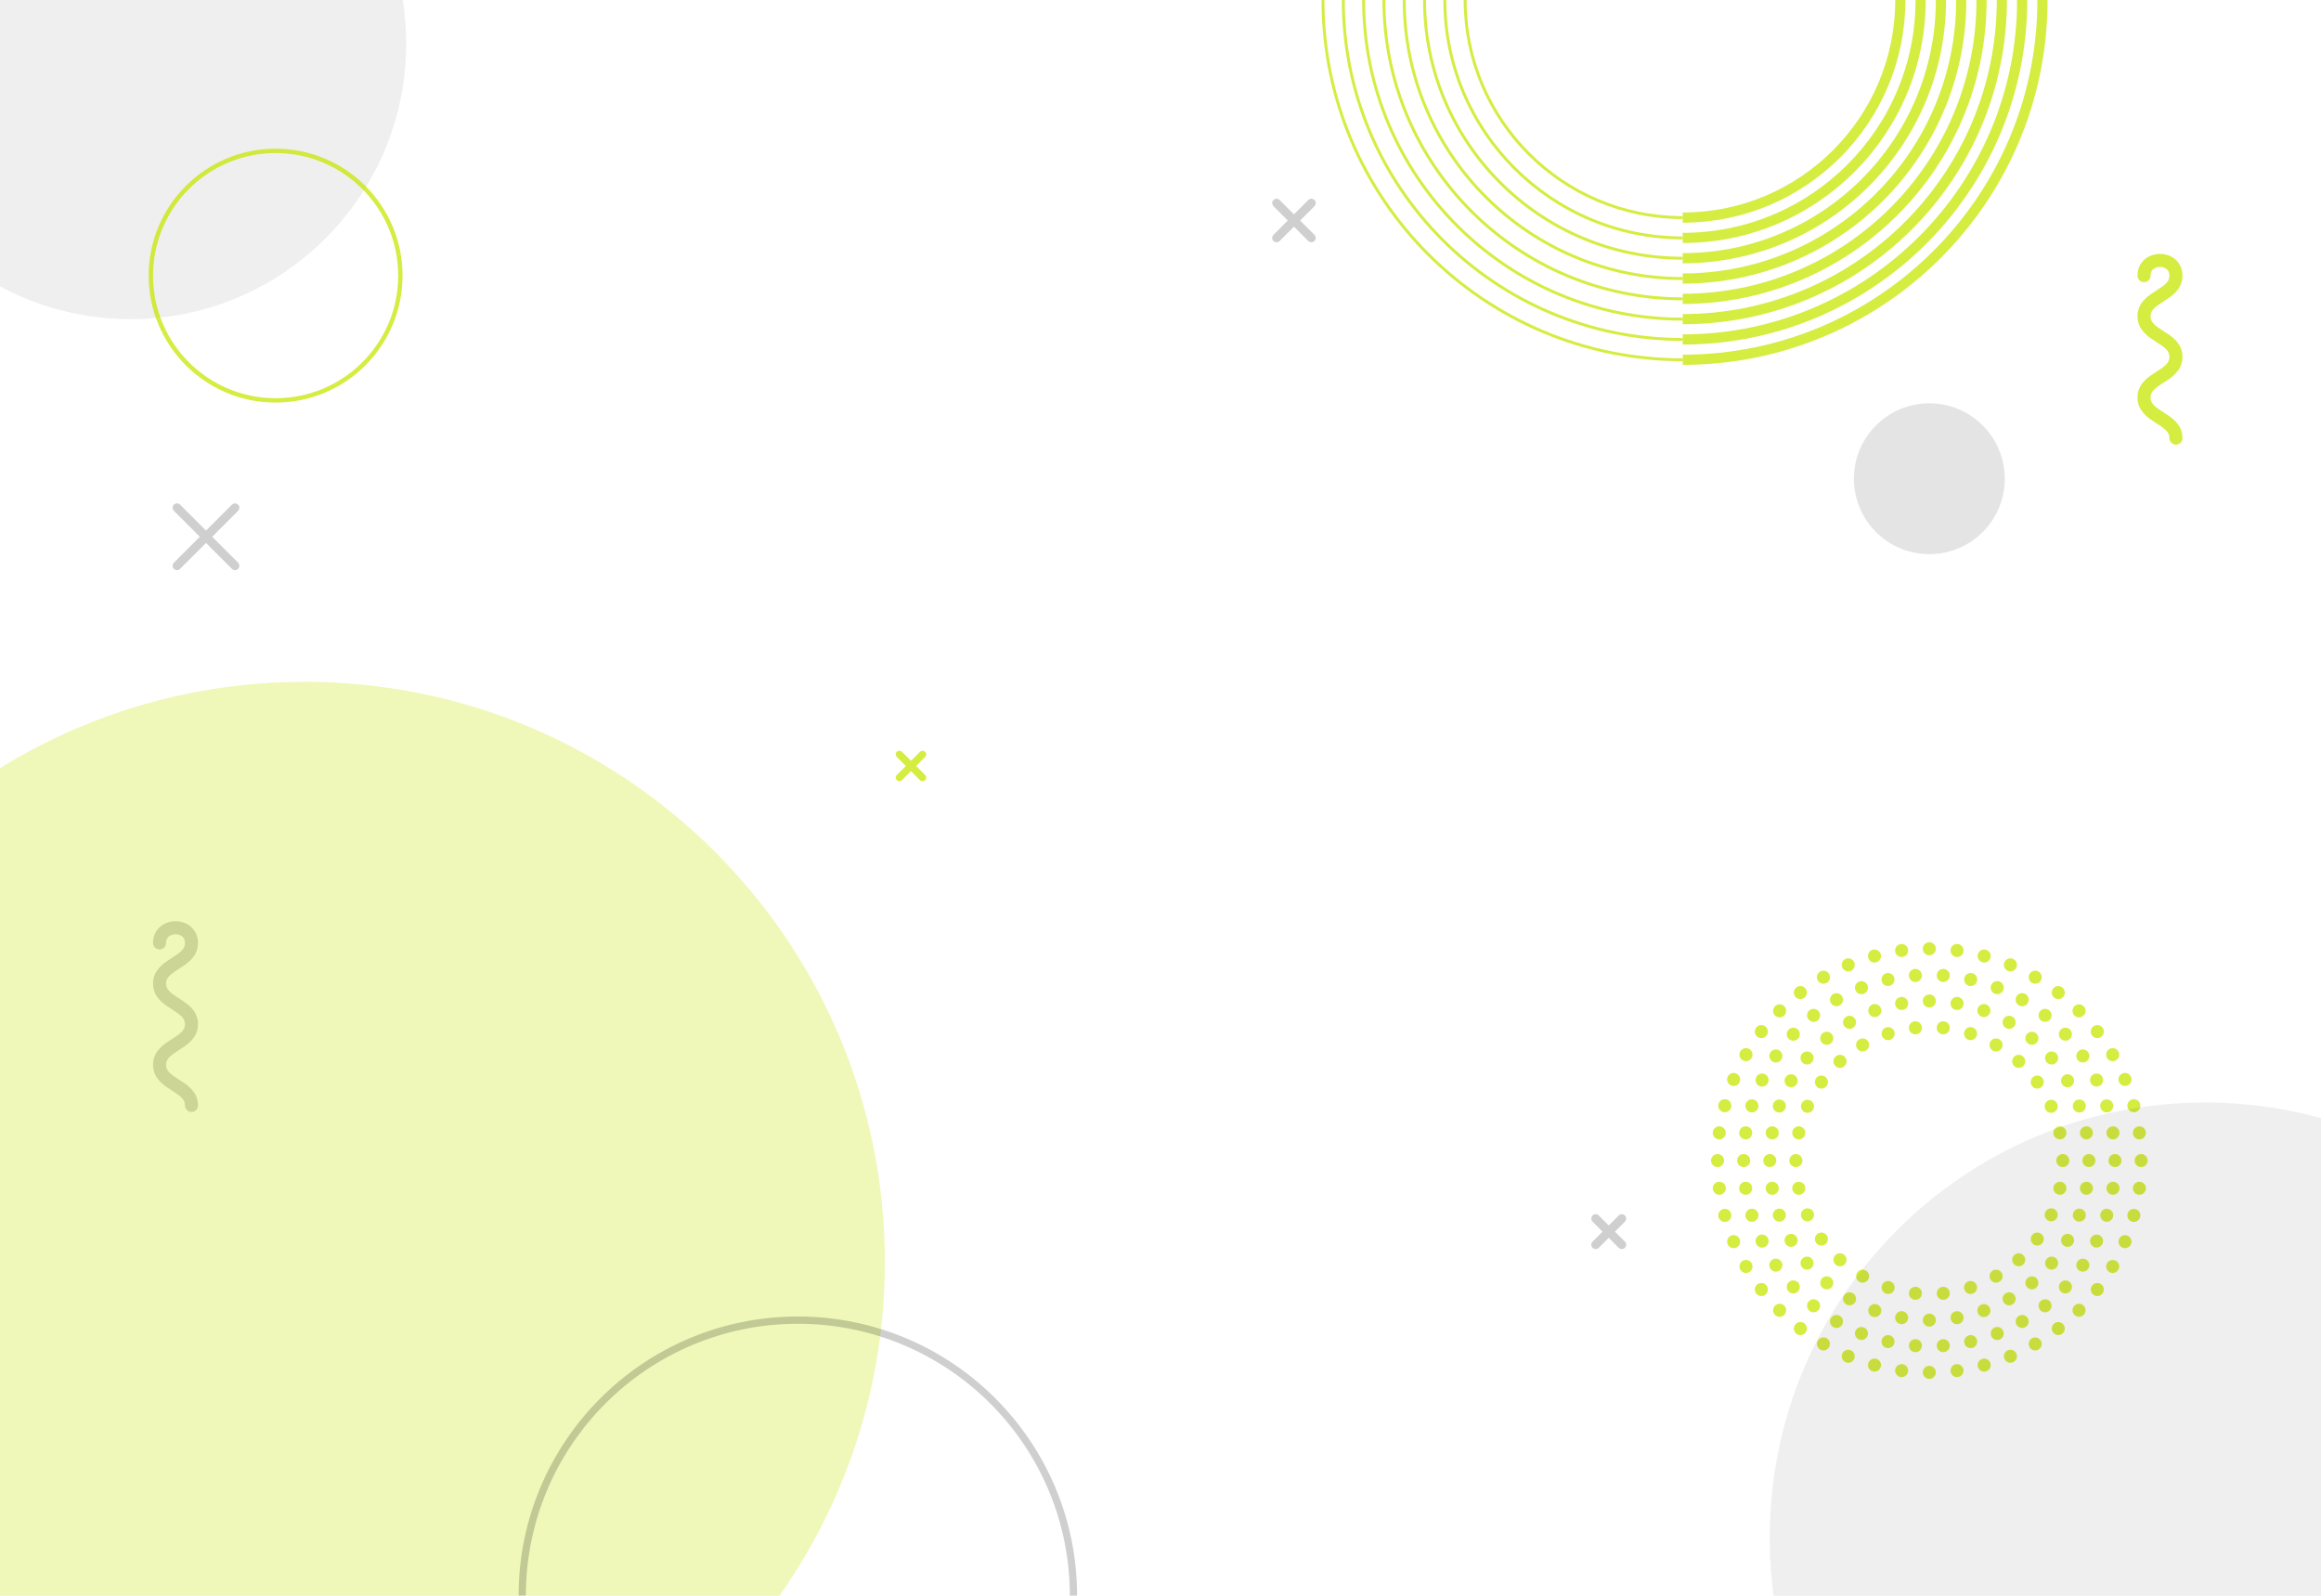
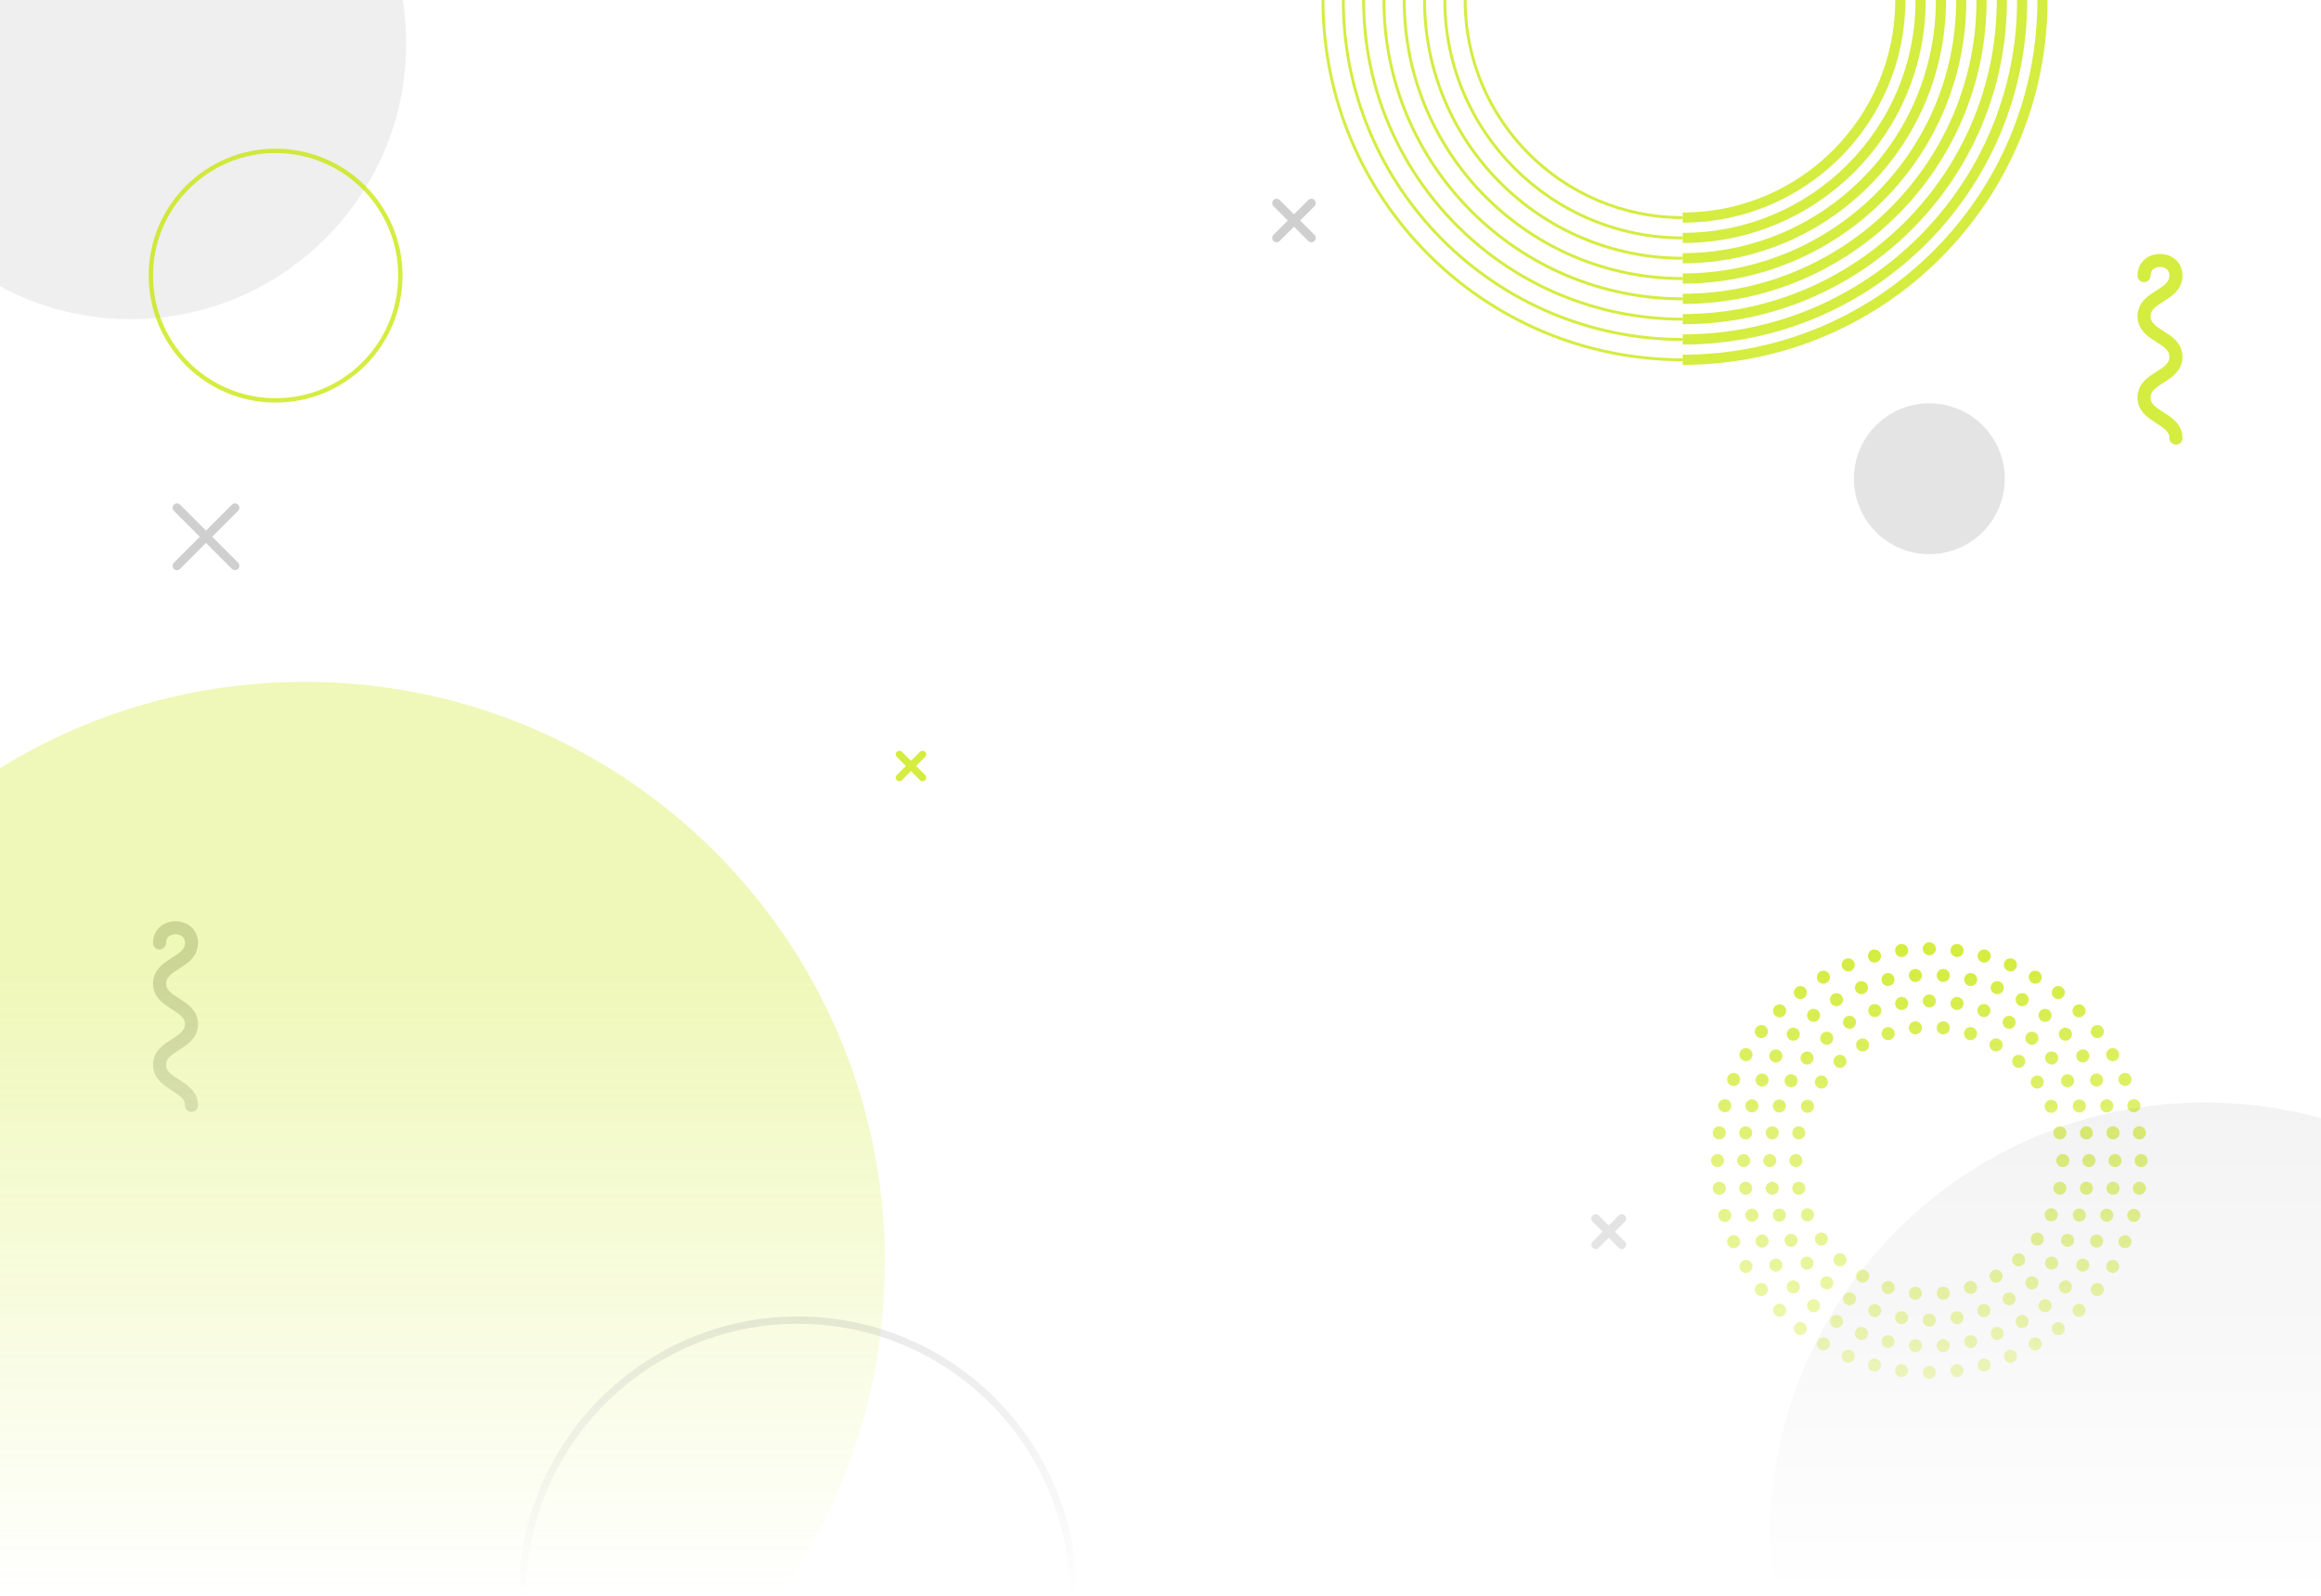
<svg xmlns="http://www.w3.org/2000/svg" width="1600" height="1100" viewBox="0 0 1600 1100" preserveAspectRatio="xMidYMin slice">
-   <g transform="translate(0 0)">
-     <circle cx="90" cy="30" r="190" fill="#0b0d0c" opacity="0.07" />
-     <circle cx="190" cy="190" r="86" fill="none" stroke="#C7E600" stroke-width="3" opacity="0.75" />
-     <g fill="none" stroke="#C7E600" opacity="0.75">
-       <path d="M1010 0 A 150 150 0 0 0 1160 150" stroke-width="2" />
-       <path d="M1160 150 A 150 150 0 0 0 1310 0" stroke-width="7" />
-       <path d="M996 0 A 164 164 0 0 0 1160 164" stroke-width="2" />
-       <path d="M1160 164 A 164 164 0 0 0 1324 0" stroke-width="7" />
-       <path d="M982 0 A 178 178 0 0 0 1160 178" stroke-width="2" />
-       <path d="M1160 178 A 178 178 0 0 0 1338 0" stroke-width="7" />
-       <path d="M968 0 A 192 192 0 0 0 1160 192" stroke-width="2" />
-       <path d="M1160 192 A 192 192 0 0 0 1352 0" stroke-width="7" />
-       <path d="M954 0 A 206 206 0 0 0 1160 206" stroke-width="2" />
-       <path d="M1160 206 A 206 206 0 0 0 1366 0" stroke-width="7" />
-       <path d="M940 0 A 220 220 0 0 0 1160 220" stroke-width="2" />
-       <path d="M1160 220 A 220 220 0 0 0 1380 0" stroke-width="7" />
-       <path d="M926 0 A 234 234 0 0 0 1160 234" stroke-width="2" />
-       <path d="M1160 234 A 234 234 0 0 0 1394 0" stroke-width="7" />
-       <path d="M912 0 A 248 248 0 0 0 1160 248" stroke-width="2" />
-       <path d="M1160 248 A 248 248 0 0 0 1408 0" stroke-width="7" />
+   <defs>
+     <linearGradient id="fade" x1="0" y1="0" x2="0" y2="1">
+       <stop offset="0.6" stop-color="#fff" />
+       <stop offset="1" stop-color="#fff" stop-opacity="0" />
+     </linearGradient>
+     <mask id="fade-mask" maskContentUnits="userSpaceOnUse">
+       <rect width="1600" height="1100" fill="url(#fade)" />
+     </mask>
+   </defs>
+   <g mask="url(#fade-mask)">
+     <g transform="translate(0 0)">
+       <circle cx="90" cy="30" r="190" fill="#0b0d0c" opacity="0.07" />
+       <circle cx="190" cy="190" r="86" fill="none" stroke="#C7E600" stroke-width="3" opacity="0.75" />
+       <g fill="none" stroke="#C7E600" opacity="0.75">
+         <path d="M1010 0 A 150 150 0 0 0 1160 150" stroke-width="2" />
+         <path d="M1160 150 A 150 150 0 0 0 1310 0" stroke-width="7" />
+         <path d="M996 0 A 164 164 0 0 0 1160 164" stroke-width="2" />
+         <path d="M1160 164 A 164 164 0 0 0 1324 0" stroke-width="7" />
+         <path d="M982 0 A 178 178 0 0 0 1160 178" stroke-width="2" />
+         <path d="M1160 178 A 178 178 0 0 0 1338 0" stroke-width="7" />
+         <path d="M968 0 A 192 192 0 0 0 1160 192" stroke-width="2" />
+         <path d="M1160 192 A 192 192 0 0 0 1352 0" stroke-width="7" />
+         <path d="M954 0 A 206 206 0 0 0 1160 206" stroke-width="2" />
+         <path d="M1160 206 A 206 206 0 0 0 1366 0" stroke-width="7" />
+         <path d="M940 0 A 220 220 0 0 0 1160 220" stroke-width="2" />
+         <path d="M1160 220 A 220 220 0 0 0 1380 0" stroke-width="7" />
+         <path d="M926 0 A 234 234 0 0 0 1160 234" stroke-width="2" />
+         <path d="M1160 234 A 234 234 0 0 0 1394 0" stroke-width="7" />
+         <path d="M912 0 A 248 248 0 0 0 1160 248" stroke-width="2" />
+         <path d="M1160 248 A 248 248 0 0 0 1408 0" stroke-width="7" />
+       </g>
+       <circle cx="1330" cy="330" r="52" fill="#0b0d0c" opacity="0.112" />
+       <path d="M1478 190 c0 -14 22 -14 22 0 s-22 14 -22 28 s22 14 22 28 s-22 14 -22 28 s22 14 22 28" fill="none" stroke="#C7E600" stroke-width="9" stroke-linecap="round" opacity="0.75" />
+       <path d="M110 650 c0 -14 22 -14 22 0 s-22 14 -22 28 s22 14 22 28 s-22 14 -22 28 s22 14 22 28" fill="none" stroke="#0b0d0c" stroke-width="9" stroke-linecap="round" opacity="0.2" />
+       <g opacity="0.2">
+         <path d="M122 350 l40 40 M162 350 l-40 40" stroke="#0b0d0c" stroke-width="6" stroke-linecap="round" />
+         <path d="M880 140 l24 24 M904 140 l-24 24" stroke="#0b0d0c" stroke-width="6" stroke-linecap="round" />
+         <path d="M1100 840 l18 18 M1118 840 l-18 18" stroke="#0b0d0c" stroke-width="6" stroke-linecap="round" />
+       </g>
+       <g opacity="0.75">
+         <path d="M620 520 l16 16 M636 520 l-16 16" stroke="#C7E600" stroke-width="5" stroke-linecap="round" />
+       </g>
+       <circle cx="210" cy="870" r="400" fill="#C7E600" opacity="0.28" />
+       <path d="M360 1100 A 190 190 0 0 1 740 1100" fill="none" stroke="#0b0d0c" stroke-width="5" opacity="0.2" />
+       <g fill="#C7E600" opacity="0.75">
+         <circle cx="1422" cy="800" r="4.5" />
+         <circle cx="1420" cy="819.1" r="4.5" />
+         <circle cx="1414" cy="837.4" r="4.5" />
+         <circle cx="1404.4" cy="854.1" r="4.5" />
+         <circle cx="1391.6" cy="868.4" r="4.5" />
+         <circle cx="1376" cy="879.7" r="4.5" />
+         <circle cx="1358.4" cy="887.5" r="4.5" />
+         <circle cx="1339.6" cy="891.5" r="4.5" />
+         <circle cx="1320.4" cy="891.5" r="4.5" />
+         <circle cx="1301.6" cy="887.5" r="4.5" />
+         <circle cx="1284" cy="879.7" r="4.5" />
+         <circle cx="1268.4" cy="868.4" r="4.5" />
+         <circle cx="1255.6" cy="854.1" r="4.5" />
+         <circle cx="1246" cy="837.4" r="4.5" />
+         <circle cx="1240" cy="819.1" r="4.5" />
+         <circle cx="1238" cy="800" r="4.5" />
+         <circle cx="1240" cy="780.9" r="4.5" />
+         <circle cx="1246" cy="762.6" r="4.5" />
+         <circle cx="1255.6" cy="745.9" r="4.5" />
+         <circle cx="1268.4" cy="731.6" r="4.5" />
+         <circle cx="1284" cy="720.3" r="4.5" />
+         <circle cx="1301.6" cy="712.5" r="4.5" />
+         <circle cx="1320.4" cy="708.5" r="4.5" />
+         <circle cx="1339.6" cy="708.5" r="4.5" />
+         <circle cx="1358.4" cy="712.5" r="4.5" />
+         <circle cx="1376" cy="720.3" r="4.5" />
+         <circle cx="1391.6" cy="731.6" r="4.5" />
+         <circle cx="1404.4" cy="745.9" r="4.5" />
+         <circle cx="1414" cy="762.6" r="4.5" />
+         <circle cx="1420" cy="780.9" r="4.5" />
+         <circle cx="1440" cy="800" r="4.5" />
+         <circle cx="1438.3" cy="819.1" r="4.5" />
+         <circle cx="1433.4" cy="837.6" r="4.5" />
+         <circle cx="1425.3" cy="855" r="4.5" />
+         <circle cx="1414.3" cy="870.7" r="4.5" />
+         <circle cx="1400.7" cy="884.3" r="4.5" />
+         <circle cx="1385" cy="895.3" r="4.5" />
+         <circle cx="1367.6" cy="903.4" r="4.5" />
+         <circle cx="1349.1" cy="908.3" r="4.5" />
+         <circle cx="1330" cy="910" r="4.5" />
+         <circle cx="1310.9" cy="908.3" r="4.5" />
+         <circle cx="1292.4" cy="903.4" r="4.5" />
+         <circle cx="1275" cy="895.3" r="4.5" />
+         <circle cx="1259.3" cy="884.3" r="4.5" />
+         <circle cx="1245.7" cy="870.7" r="4.5" />
+         <circle cx="1234.7" cy="855" r="4.5" />
+         <circle cx="1226.6" cy="837.6" r="4.5" />
+         <circle cx="1221.7" cy="819.1" r="4.5" />
+         <circle cx="1220" cy="800" r="4.5" />
+         <circle cx="1221.7" cy="780.9" r="4.5" />
+         <circle cx="1226.6" cy="762.4" r="4.5" />
+         <circle cx="1234.7" cy="745" r="4.5" />
+         <circle cx="1245.7" cy="729.3" r="4.5" />
+         <circle cx="1259.3" cy="715.7" r="4.5" />
+         <circle cx="1275" cy="704.7" r="4.5" />
+         <circle cx="1292.4" cy="696.6" r="4.5" />
+         <circle cx="1310.9" cy="691.7" r="4.5" />
+         <circle cx="1330" cy="690" r="4.5" />
+         <circle cx="1349.1" cy="691.7" r="4.5" />
+         <circle cx="1367.6" cy="696.6" r="4.5" />
+         <circle cx="1385" cy="704.7" r="4.5" />
+         <circle cx="1400.7" cy="715.7" r="4.5" />
+         <circle cx="1414.3" cy="729.3" r="4.5" />
+         <circle cx="1425.3" cy="745" r="4.5" />
+         <circle cx="1433.4" cy="762.4" r="4.5" />
+         <circle cx="1438.3" cy="780.9" r="4.5" />
+         <circle cx="1458" cy="800" r="4.5" />
+         <circle cx="1456.6" cy="819.1" r="4.5" />
+         <circle cx="1452.3" cy="837.7" r="4.5" />
+         <circle cx="1445.3" cy="855.5" r="4.5" />
+         <circle cx="1435.8" cy="872.1" r="4.5" />
+         <circle cx="1423.8" cy="887.1" r="4.5" />
+         <circle cx="1409.8" cy="900.1" r="4.5" />
+         <circle cx="1394" cy="910.9" r="4.5" />
+         <circle cx="1376.8" cy="919.2" r="4.5" />
+         <circle cx="1358.5" cy="924.8" r="4.5" />
+         <circle cx="1339.6" cy="927.6" r="4.5" />
+         <circle cx="1320.4" cy="927.6" r="4.5" />
+         <circle cx="1301.5" cy="924.8" r="4.5" />
+         <circle cx="1283.2" cy="919.2" r="4.5" />
+         <circle cx="1266" cy="910.9" r="4.5" />
+         <circle cx="1250.2" cy="900.1" r="4.5" />
+         <circle cx="1236.2" cy="887.1" r="4.5" />
+         <circle cx="1224.2" cy="872.1" r="4.5" />
+         <circle cx="1214.7" cy="855.5" r="4.5" />
+         <circle cx="1207.7" cy="837.7" r="4.5" />
+         <circle cx="1203.4" cy="819.1" r="4.5" />
+         <circle cx="1202" cy="800" r="4.5" />
+         <circle cx="1203.4" cy="780.9" r="4.5" />
+         <circle cx="1207.7" cy="762.3" r="4.5" />
+         <circle cx="1214.7" cy="744.5" r="4.5" />
+         <circle cx="1224.2" cy="727.9" r="4.5" />
+         <circle cx="1236.2" cy="712.9" r="4.5" />
+         <circle cx="1250.2" cy="699.9" r="4.5" />
+         <circle cx="1266" cy="689.1" r="4.5" />
+         <circle cx="1283.2" cy="680.8" r="4.5" />
+         <circle cx="1301.5" cy="675.2" r="4.5" />
+         <circle cx="1320.4" cy="672.4" r="4.5" />
+         <circle cx="1339.6" cy="672.4" r="4.5" />
+         <circle cx="1358.5" cy="675.2" r="4.5" />
+         <circle cx="1376.8" cy="680.8" r="4.5" />
+         <circle cx="1394" cy="689.1" r="4.5" />
+         <circle cx="1409.8" cy="699.9" r="4.5" />
+         <circle cx="1423.8" cy="712.9" r="4.5" />
+         <circle cx="1435.8" cy="727.9" r="4.5" />
+         <circle cx="1445.3" cy="744.5" r="4.5" />
+         <circle cx="1452.3" cy="762.3" r="4.5" />
+         <circle cx="1456.6" cy="780.9" r="4.5" />
+         <circle cx="1476" cy="800" r="4.5" />
+         <circle cx="1474.8" cy="819.1" r="4.5" />
+         <circle cx="1471" cy="837.8" r="4.5" />
+         <circle cx="1464.9" cy="855.9" r="4.5" />
+         <circle cx="1456.4" cy="873" r="4.5" />
+         <circle cx="1445.8" cy="888.9" r="4.5" />
+         <circle cx="1433.2" cy="903.2" r="4.5" />
+         <circle cx="1418.9" cy="915.8" r="4.5" />
+         <circle cx="1403" cy="926.4" r="4.5" />
+         <circle cx="1385.9" cy="934.9" r="4.5" />
+         <circle cx="1367.8" cy="941" r="4.5" />
+         <circle cx="1349.1" cy="944.8" r="4.5" />
+         <circle cx="1330" cy="946" r="4.5" />
+         <circle cx="1310.9" cy="944.8" r="4.5" />
+         <circle cx="1292.2" cy="941" r="4.5" />
+         <circle cx="1274.1" cy="934.9" r="4.5" />
+         <circle cx="1257" cy="926.4" r="4.5" />
+         <circle cx="1241.1" cy="915.8" r="4.5" />
+         <circle cx="1226.8" cy="903.2" r="4.5" />
+         <circle cx="1214.2" cy="888.9" r="4.5" />
+         <circle cx="1203.6" cy="873" r="4.5" />
+         <circle cx="1195.1" cy="855.9" r="4.5" />
+         <circle cx="1189" cy="837.8" r="4.5" />
+         <circle cx="1185.2" cy="819.1" r="4.5" />
+         <circle cx="1184" cy="800" r="4.5" />
+         <circle cx="1185.2" cy="780.9" r="4.5" />
+         <circle cx="1189" cy="762.2" r="4.5" />
+         <circle cx="1195.1" cy="744.1" r="4.5" />
+         <circle cx="1203.6" cy="727" r="4.5" />
+         <circle cx="1214.2" cy="711.1" r="4.5" />
+         <circle cx="1226.8" cy="696.8" r="4.5" />
+         <circle cx="1241.1" cy="684.2" r="4.5" />
+         <circle cx="1257" cy="673.6" r="4.5" />
+         <circle cx="1274.1" cy="665.1" r="4.5" />
+         <circle cx="1292.2" cy="659" r="4.5" />
+         <circle cx="1310.9" cy="655.2" r="4.5" />
+         <circle cx="1330" cy="654" r="4.5" />
+         <circle cx="1349.1" cy="655.2" r="4.5" />
+         <circle cx="1367.8" cy="659" r="4.5" />
+         <circle cx="1385.9" cy="665.1" r="4.5" />
+         <circle cx="1403" cy="673.6" r="4.5" />
+         <circle cx="1418.9" cy="684.2" r="4.5" />
+         <circle cx="1433.2" cy="696.8" r="4.5" />
+         <circle cx="1445.8" cy="711.1" r="4.5" />
+         <circle cx="1456.4" cy="727" r="4.5" />
+         <circle cx="1464.9" cy="744.1" r="4.5" />
+         <circle cx="1471" cy="762.2" r="4.5" />
+         <circle cx="1474.8" cy="780.9" r="4.5" />
+       </g>
+       <circle cx="1520" cy="1060" r="300" fill="#0b0d0c" opacity="0.07" />
    </g>
-     <circle cx="1330" cy="330" r="52" fill="#0b0d0c" opacity="0.112" />
-     <path d="M1478 190 c0 -14 22 -14 22 0 s-22 14 -22 28 s22 14 22 28 s-22 14 -22 28 s22 14 22 28" fill="none" stroke="#C7E600" stroke-width="9" stroke-linecap="round" opacity="0.75" />
-     <path d="M110 650 c0 -14 22 -14 22 0 s-22 14 -22 28 s22 14 22 28 s-22 14 -22 28 s22 14 22 28" fill="none" stroke="#0b0d0c" stroke-width="9" stroke-linecap="round" opacity="0.2" />
-     <g opacity="0.2">
-       <path d="M122 350 l40 40 M162 350 l-40 40" stroke="#0b0d0c" stroke-width="6" stroke-linecap="round" />
-       <path d="M880 140 l24 24 M904 140 l-24 24" stroke="#0b0d0c" stroke-width="6" stroke-linecap="round" />
-       <path d="M1100 840 l18 18 M1118 840 l-18 18" stroke="#0b0d0c" stroke-width="6" stroke-linecap="round" />
-     </g>
-     <g opacity="0.75">
-       <path d="M620 520 l16 16 M636 520 l-16 16" stroke="#C7E600" stroke-width="5" stroke-linecap="round" />
-     </g>
-     <circle cx="210" cy="870" r="400" fill="#C7E600" opacity="0.28" />
-     <path d="M360 1100 A 190 190 0 0 1 740 1100" fill="none" stroke="#0b0d0c" stroke-width="5" opacity="0.2" />
-     <g fill="#C7E600" opacity="0.75">
-       <circle cx="1422" cy="800" r="4.5" />
-       <circle cx="1420" cy="819.1" r="4.5" />
-       <circle cx="1414" cy="837.4" r="4.5" />
-       <circle cx="1404.4" cy="854.1" r="4.5" />
-       <circle cx="1391.6" cy="868.4" r="4.5" />
-       <circle cx="1376" cy="879.7" r="4.5" />
-       <circle cx="1358.4" cy="887.5" r="4.5" />
-       <circle cx="1339.6" cy="891.5" r="4.5" />
-       <circle cx="1320.4" cy="891.5" r="4.5" />
-       <circle cx="1301.6" cy="887.5" r="4.5" />
-       <circle cx="1284" cy="879.7" r="4.5" />
-       <circle cx="1268.4" cy="868.4" r="4.5" />
-       <circle cx="1255.6" cy="854.1" r="4.5" />
-       <circle cx="1246" cy="837.4" r="4.5" />
-       <circle cx="1240" cy="819.1" r="4.5" />
-       <circle cx="1238" cy="800" r="4.5" />
-       <circle cx="1240" cy="780.9" r="4.5" />
-       <circle cx="1246" cy="762.6" r="4.5" />
-       <circle cx="1255.6" cy="745.9" r="4.5" />
-       <circle cx="1268.4" cy="731.6" r="4.5" />
-       <circle cx="1284" cy="720.3" r="4.5" />
-       <circle cx="1301.6" cy="712.5" r="4.5" />
-       <circle cx="1320.4" cy="708.5" r="4.5" />
-       <circle cx="1339.6" cy="708.5" r="4.5" />
-       <circle cx="1358.4" cy="712.5" r="4.5" />
-       <circle cx="1376" cy="720.3" r="4.5" />
-       <circle cx="1391.6" cy="731.6" r="4.5" />
-       <circle cx="1404.4" cy="745.9" r="4.5" />
-       <circle cx="1414" cy="762.6" r="4.5" />
-       <circle cx="1420" cy="780.9" r="4.5" />
-       <circle cx="1440" cy="800" r="4.5" />
-       <circle cx="1438.3" cy="819.1" r="4.5" />
-       <circle cx="1433.4" cy="837.6" r="4.5" />
-       <circle cx="1425.3" cy="855" r="4.5" />
-       <circle cx="1414.3" cy="870.7" r="4.5" />
-       <circle cx="1400.7" cy="884.3" r="4.5" />
-       <circle cx="1385" cy="895.3" r="4.5" />
-       <circle cx="1367.6" cy="903.4" r="4.5" />
-       <circle cx="1349.1" cy="908.3" r="4.5" />
-       <circle cx="1330" cy="910" r="4.5" />
-       <circle cx="1310.9" cy="908.3" r="4.5" />
-       <circle cx="1292.4" cy="903.4" r="4.5" />
-       <circle cx="1275" cy="895.3" r="4.5" />
-       <circle cx="1259.3" cy="884.3" r="4.5" />
-       <circle cx="1245.7" cy="870.7" r="4.5" />
-       <circle cx="1234.7" cy="855" r="4.5" />
-       <circle cx="1226.6" cy="837.6" r="4.5" />
-       <circle cx="1221.7" cy="819.1" r="4.5" />
-       <circle cx="1220" cy="800" r="4.5" />
-       <circle cx="1221.7" cy="780.9" r="4.5" />
-       <circle cx="1226.6" cy="762.4" r="4.5" />
-       <circle cx="1234.7" cy="745" r="4.5" />
-       <circle cx="1245.7" cy="729.3" r="4.5" />
-       <circle cx="1259.3" cy="715.7" r="4.5" />
-       <circle cx="1275" cy="704.7" r="4.5" />
-       <circle cx="1292.4" cy="696.6" r="4.5" />
-       <circle cx="1310.9" cy="691.7" r="4.5" />
-       <circle cx="1330" cy="690" r="4.5" />
-       <circle cx="1349.1" cy="691.7" r="4.5" />
-       <circle cx="1367.6" cy="696.6" r="4.5" />
-       <circle cx="1385" cy="704.7" r="4.5" />
-       <circle cx="1400.7" cy="715.7" r="4.5" />
-       <circle cx="1414.3" cy="729.3" r="4.5" />
-       <circle cx="1425.3" cy="745" r="4.5" />
-       <circle cx="1433.4" cy="762.4" r="4.5" />
-       <circle cx="1438.3" cy="780.9" r="4.5" />
-       <circle cx="1458" cy="800" r="4.5" />
-       <circle cx="1456.6" cy="819.1" r="4.5" />
-       <circle cx="1452.3" cy="837.7" r="4.5" />
-       <circle cx="1445.3" cy="855.5" r="4.5" />
-       <circle cx="1435.8" cy="872.1" r="4.5" />
-       <circle cx="1423.8" cy="887.1" r="4.5" />
-       <circle cx="1409.8" cy="900.1" r="4.5" />
-       <circle cx="1394" cy="910.9" r="4.5" />
-       <circle cx="1376.8" cy="919.2" r="4.5" />
-       <circle cx="1358.5" cy="924.8" r="4.5" />
-       <circle cx="1339.6" cy="927.6" r="4.5" />
-       <circle cx="1320.4" cy="927.6" r="4.5" />
-       <circle cx="1301.5" cy="924.8" r="4.5" />
-       <circle cx="1283.2" cy="919.2" r="4.5" />
-       <circle cx="1266" cy="910.9" r="4.5" />
-       <circle cx="1250.2" cy="900.1" r="4.5" />
-       <circle cx="1236.2" cy="887.1" r="4.5" />
-       <circle cx="1224.2" cy="872.1" r="4.5" />
-       <circle cx="1214.7" cy="855.5" r="4.5" />
-       <circle cx="1207.7" cy="837.7" r="4.5" />
-       <circle cx="1203.4" cy="819.1" r="4.5" />
-       <circle cx="1202" cy="800" r="4.5" />
-       <circle cx="1203.4" cy="780.9" r="4.5" />
-       <circle cx="1207.7" cy="762.3" r="4.5" />
-       <circle cx="1214.7" cy="744.5" r="4.5" />
-       <circle cx="1224.2" cy="727.9" r="4.5" />
-       <circle cx="1236.2" cy="712.9" r="4.5" />
-       <circle cx="1250.2" cy="699.9" r="4.5" />
-       <circle cx="1266" cy="689.1" r="4.5" />
-       <circle cx="1283.2" cy="680.8" r="4.5" />
-       <circle cx="1301.5" cy="675.2" r="4.5" />
-       <circle cx="1320.4" cy="672.4" r="4.5" />
-       <circle cx="1339.6" cy="672.4" r="4.5" />
-       <circle cx="1358.5" cy="675.2" r="4.5" />
-       <circle cx="1376.8" cy="680.8" r="4.5" />
-       <circle cx="1394" cy="689.1" r="4.5" />
-       <circle cx="1409.8" cy="699.9" r="4.5" />
-       <circle cx="1423.8" cy="712.9" r="4.5" />
-       <circle cx="1435.8" cy="727.9" r="4.5" />
-       <circle cx="1445.3" cy="744.5" r="4.5" />
-       <circle cx="1452.3" cy="762.3" r="4.5" />
-       <circle cx="1456.6" cy="780.9" r="4.5" />
-       <circle cx="1476" cy="800" r="4.5" />
-       <circle cx="1474.8" cy="819.1" r="4.5" />
-       <circle cx="1471" cy="837.8" r="4.5" />
-       <circle cx="1464.9" cy="855.9" r="4.5" />
-       <circle cx="1456.4" cy="873" r="4.5" />
-       <circle cx="1445.8" cy="888.9" r="4.5" />
-       <circle cx="1433.2" cy="903.2" r="4.5" />
-       <circle cx="1418.9" cy="915.8" r="4.5" />
-       <circle cx="1403" cy="926.4" r="4.5" />
-       <circle cx="1385.9" cy="934.9" r="4.5" />
-       <circle cx="1367.8" cy="941" r="4.5" />
-       <circle cx="1349.1" cy="944.8" r="4.5" />
-       <circle cx="1330" cy="946" r="4.5" />
-       <circle cx="1310.9" cy="944.8" r="4.5" />
-       <circle cx="1292.2" cy="941" r="4.5" />
-       <circle cx="1274.1" cy="934.9" r="4.5" />
-       <circle cx="1257" cy="926.4" r="4.5" />
-       <circle cx="1241.1" cy="915.8" r="4.5" />
-       <circle cx="1226.8" cy="903.2" r="4.5" />
-       <circle cx="1214.2" cy="888.9" r="4.5" />
-       <circle cx="1203.6" cy="873" r="4.5" />
-       <circle cx="1195.1" cy="855.9" r="4.5" />
-       <circle cx="1189" cy="837.8" r="4.5" />
-       <circle cx="1185.2" cy="819.1" r="4.5" />
-       <circle cx="1184" cy="800" r="4.5" />
-       <circle cx="1185.2" cy="780.9" r="4.5" />
-       <circle cx="1189" cy="762.2" r="4.5" />
-       <circle cx="1195.1" cy="744.1" r="4.5" />
-       <circle cx="1203.6" cy="727" r="4.5" />
-       <circle cx="1214.2" cy="711.1" r="4.5" />
-       <circle cx="1226.8" cy="696.8" r="4.5" />
-       <circle cx="1241.1" cy="684.2" r="4.5" />
-       <circle cx="1257" cy="673.6" r="4.5" />
-       <circle cx="1274.1" cy="665.1" r="4.5" />
-       <circle cx="1292.2" cy="659" r="4.5" />
-       <circle cx="1310.9" cy="655.2" r="4.5" />
-       <circle cx="1330" cy="654" r="4.5" />
-       <circle cx="1349.1" cy="655.2" r="4.5" />
-       <circle cx="1367.8" cy="659" r="4.5" />
-       <circle cx="1385.9" cy="665.1" r="4.5" />
-       <circle cx="1403" cy="673.6" r="4.5" />
-       <circle cx="1418.9" cy="684.2" r="4.5" />
-       <circle cx="1433.2" cy="696.8" r="4.5" />
-       <circle cx="1445.8" cy="711.1" r="4.5" />
-       <circle cx="1456.4" cy="727" r="4.5" />
-       <circle cx="1464.9" cy="744.1" r="4.5" />
-       <circle cx="1471" cy="762.2" r="4.5" />
-       <circle cx="1474.8" cy="780.9" r="4.5" />
-     </g>
-     <circle cx="1520" cy="1060" r="300" fill="#0b0d0c" opacity="0.07" />
  </g>
</svg>
